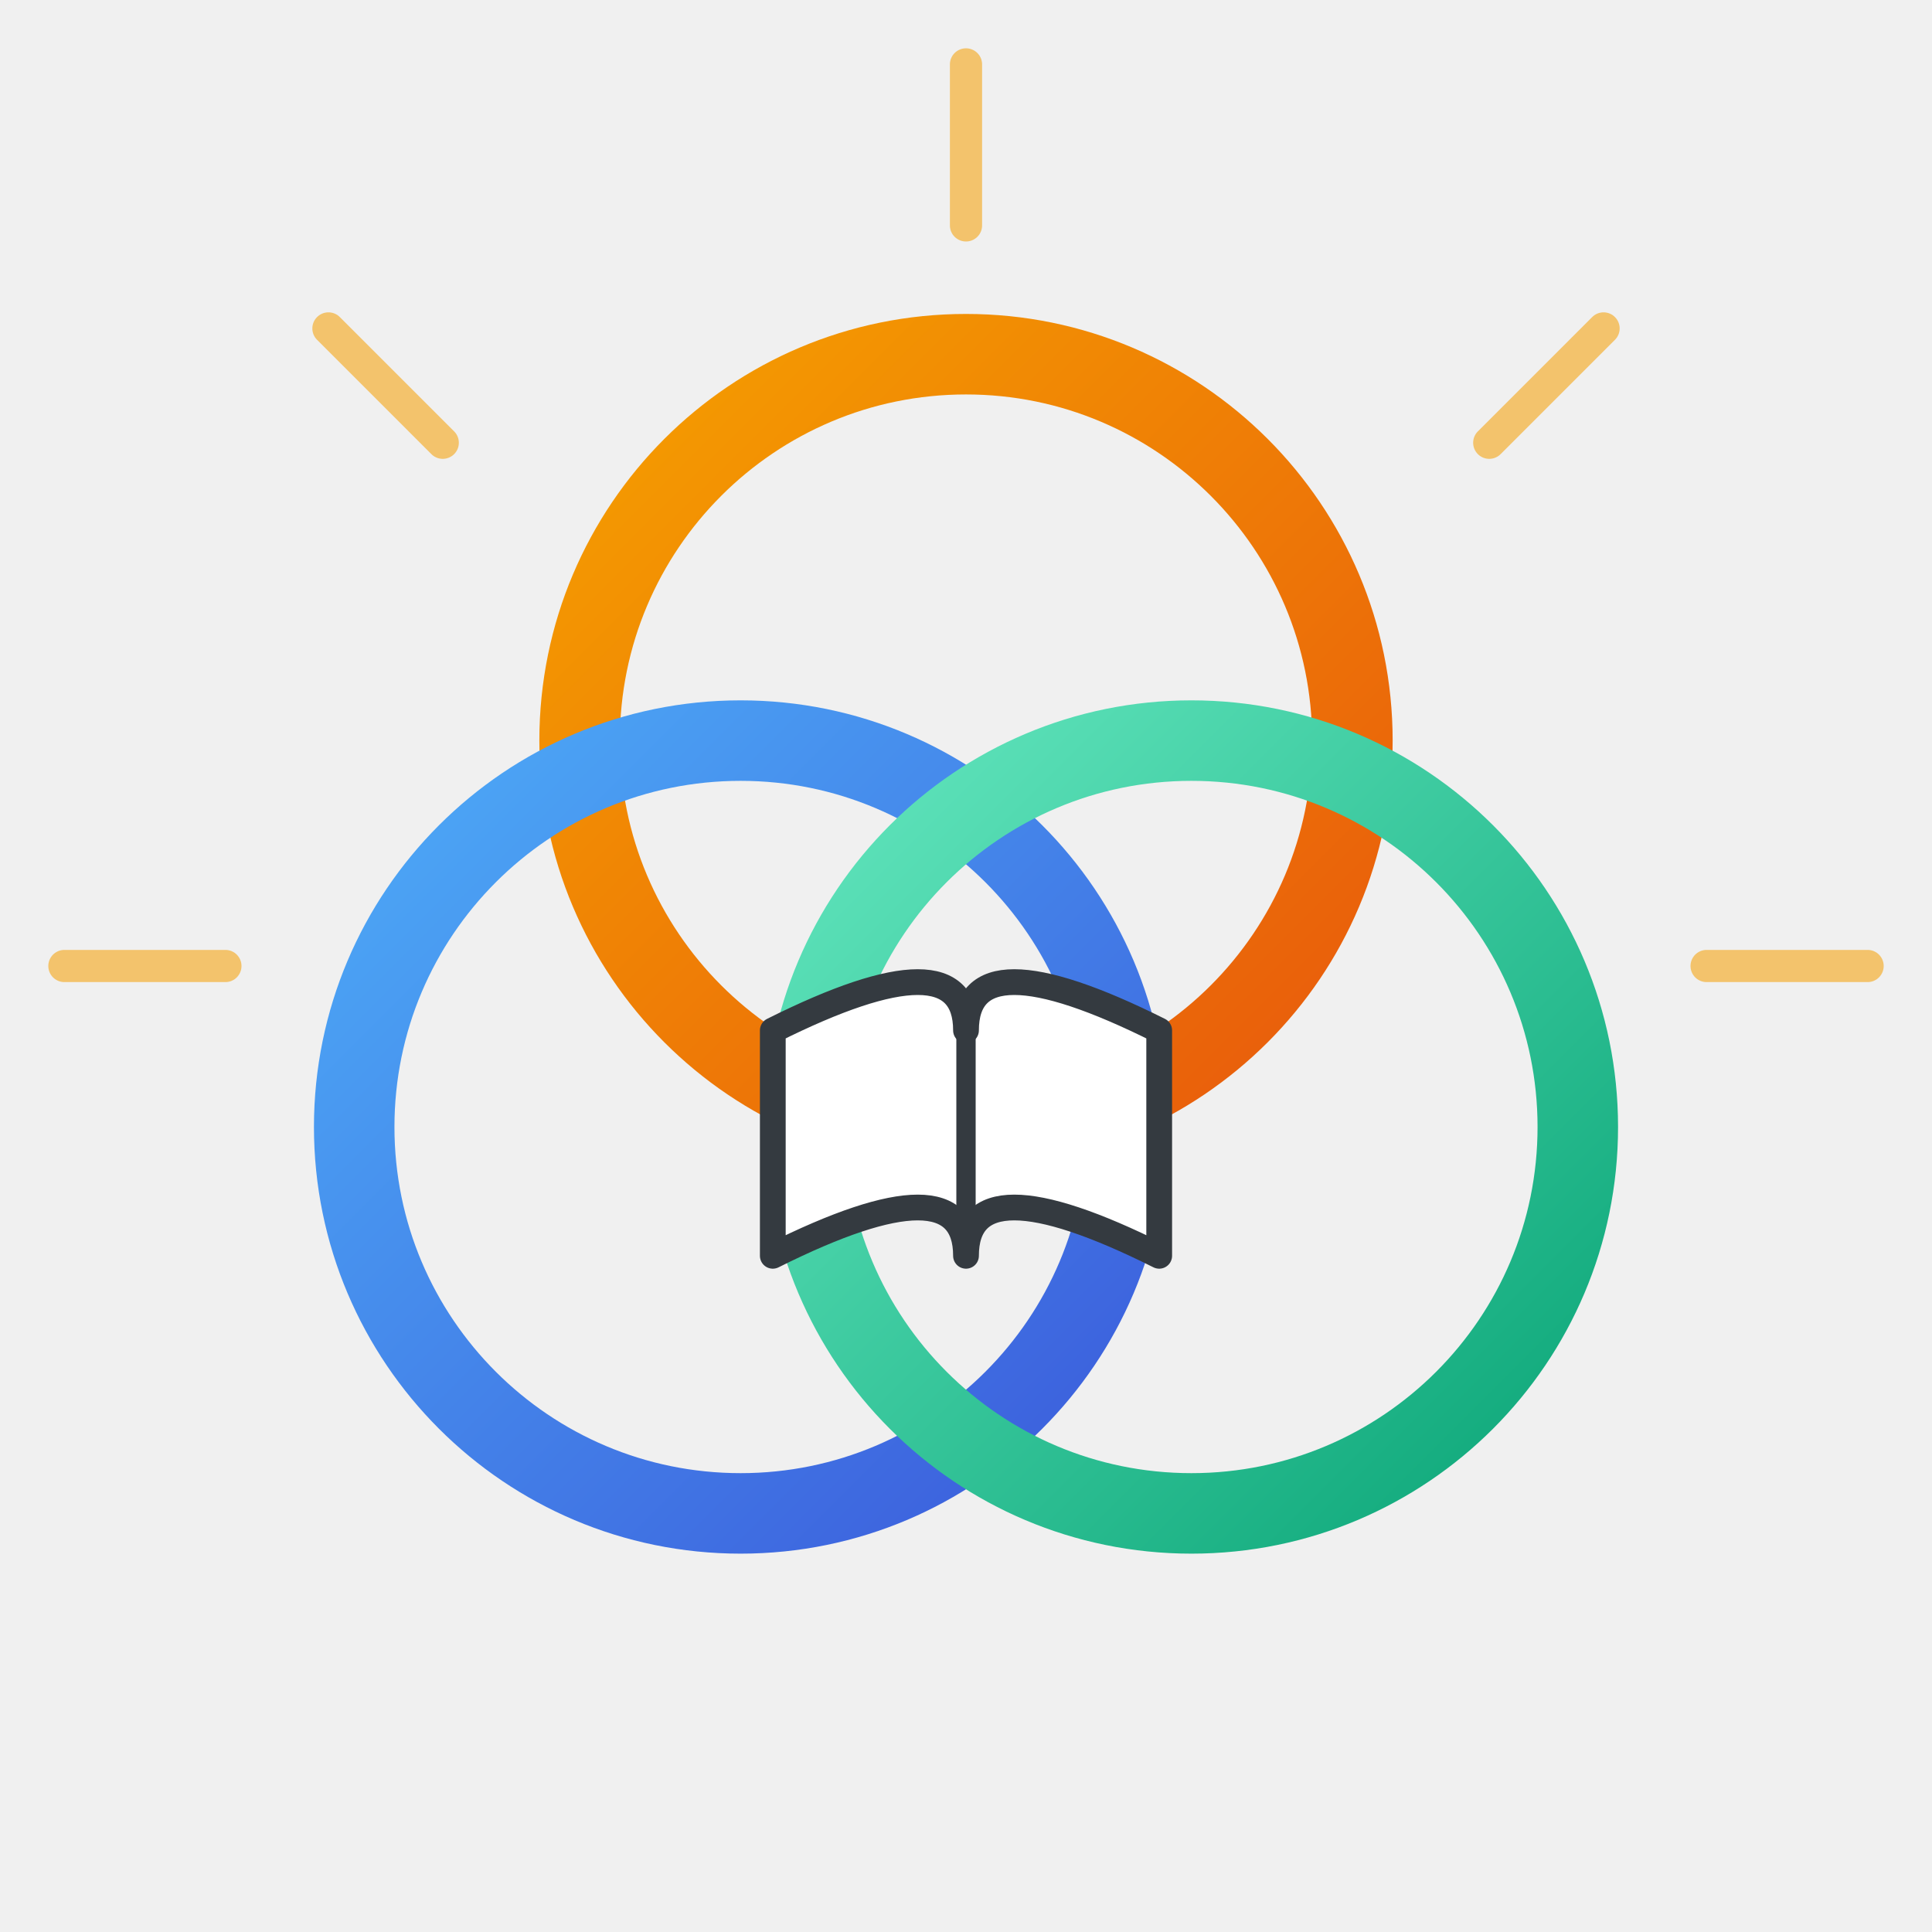
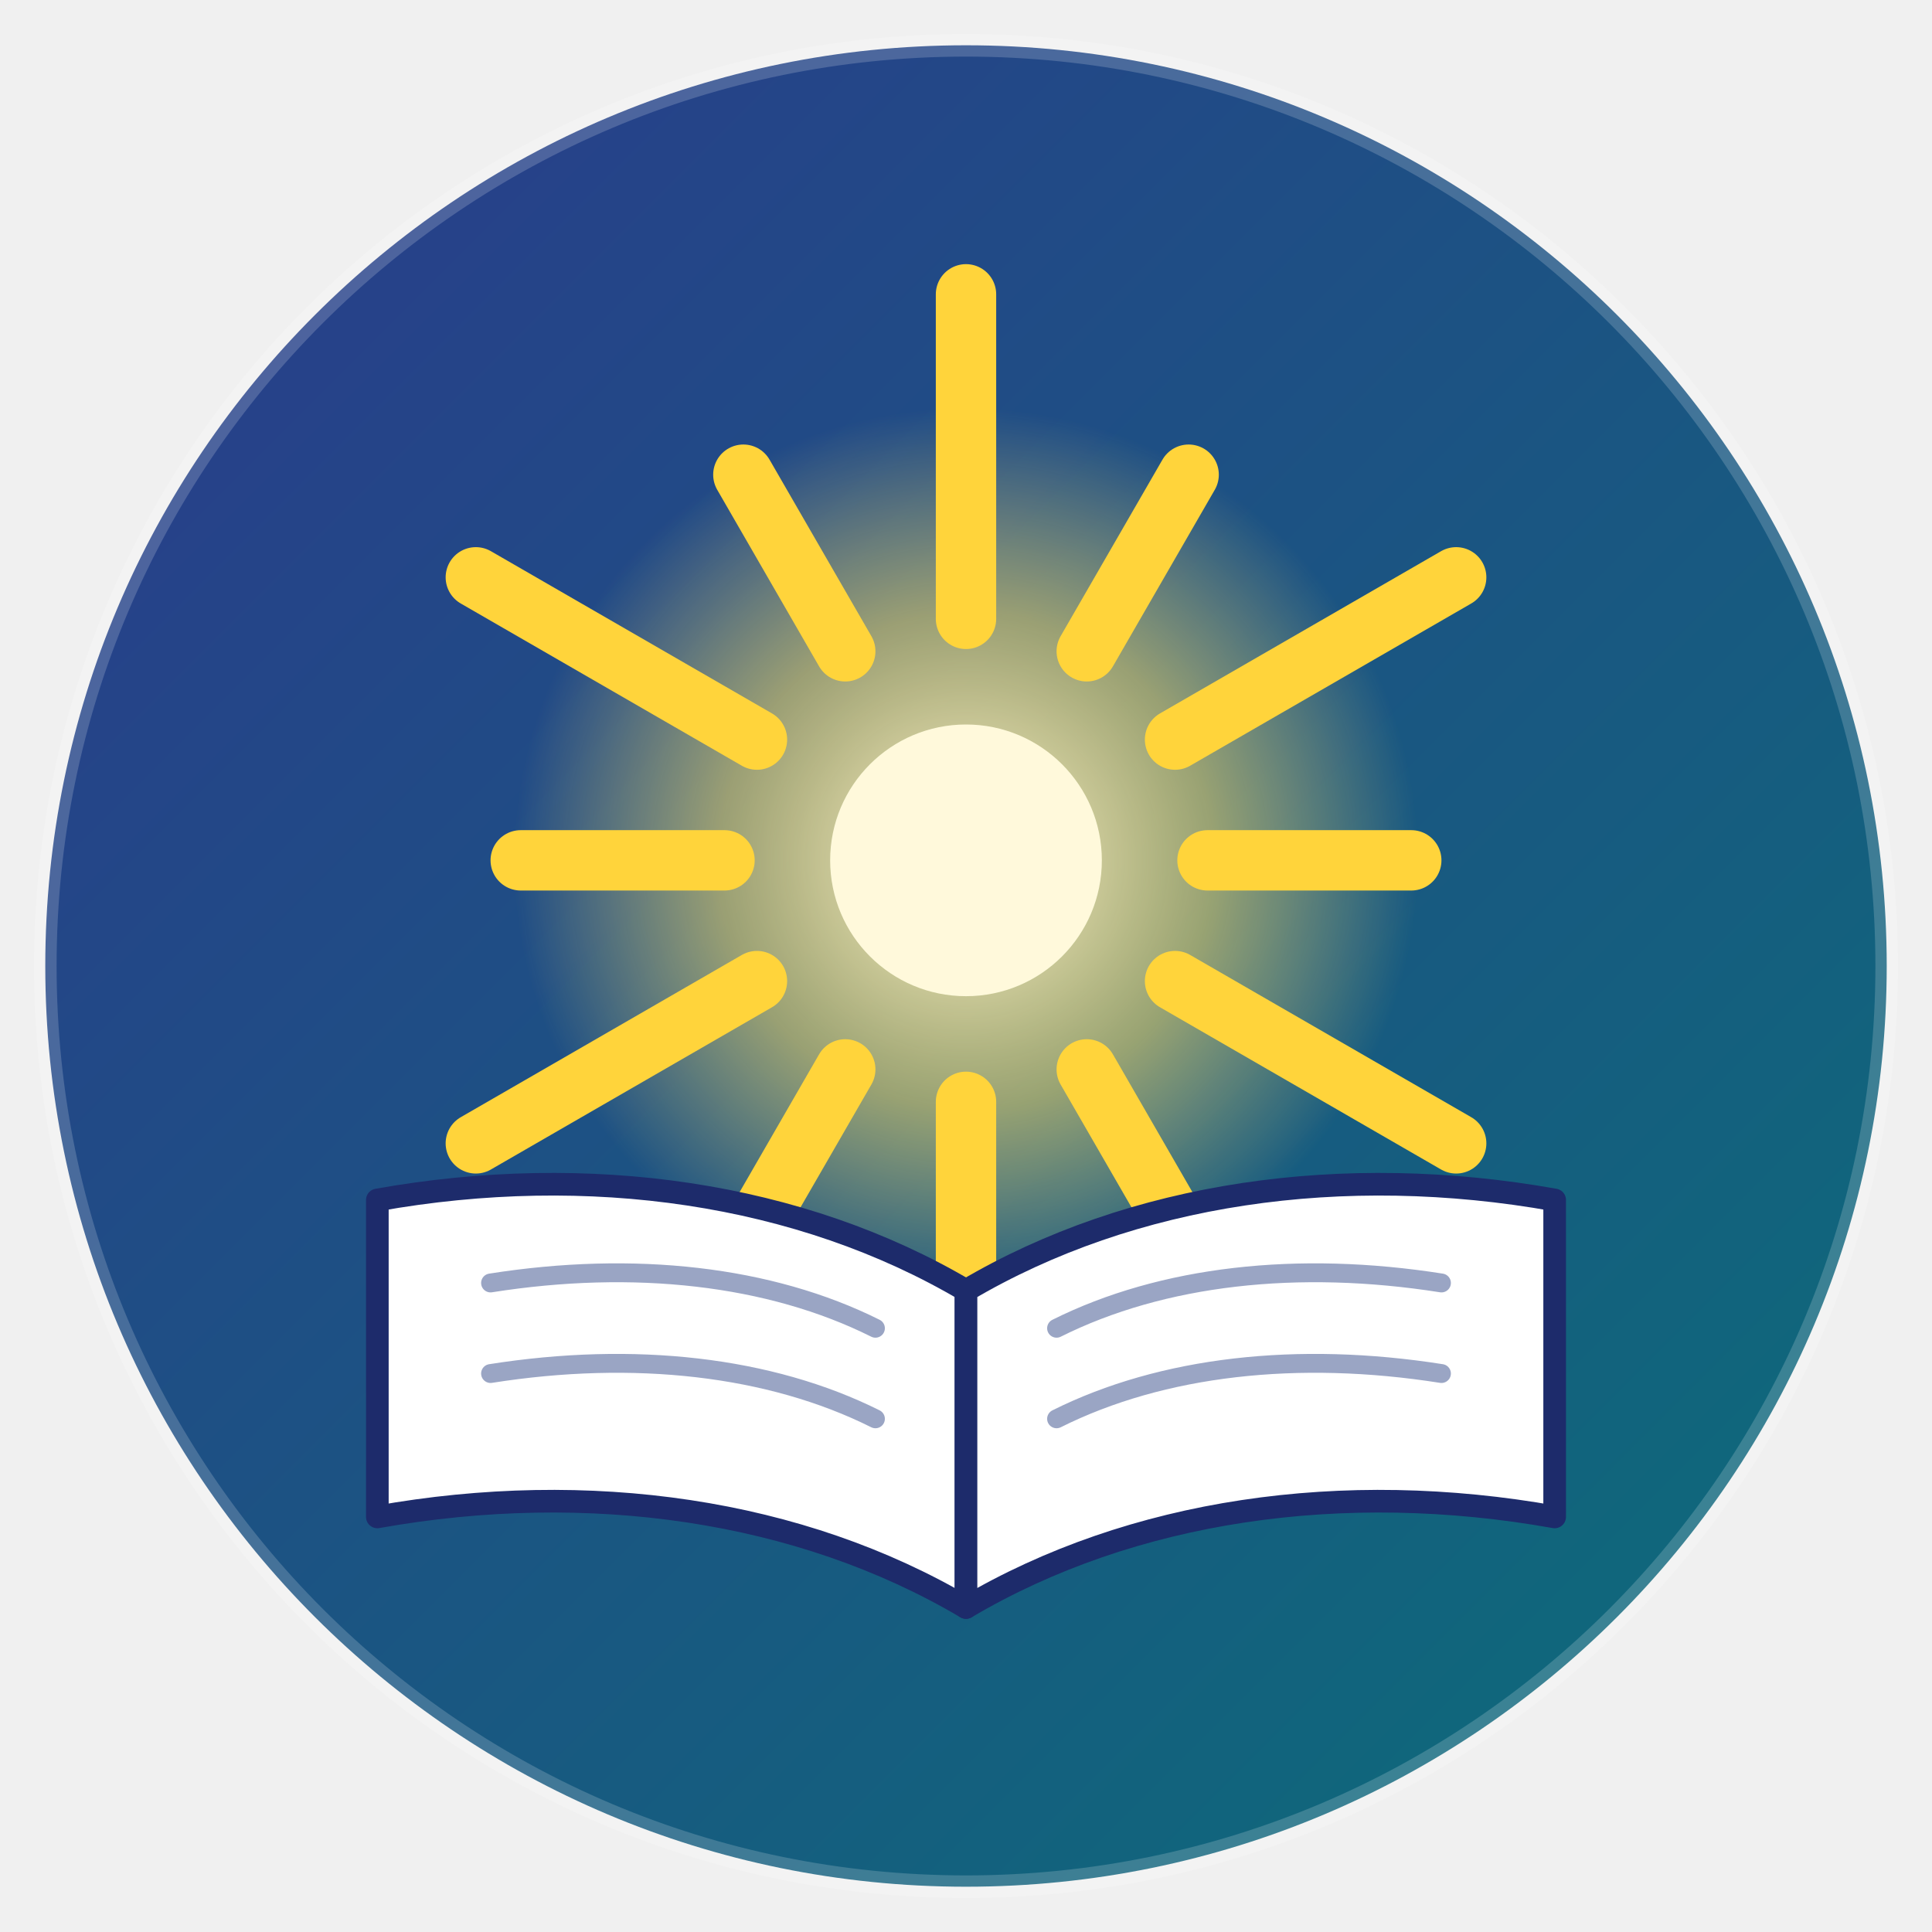
- <svg xmlns="http://www.w3.org/2000/svg" viewBox="0 0 120 120" role="img" aria-labelledby="t">
+ <svg xmlns="http://www.w3.org/2000/svg" viewBox="0 0 512 512" width="120" height="120" role="img" aria-labelledby="lt">
  <defs>
-     <linearGradient id="g1" x1="0" y1="0" x2="1" y2="1">
-       <stop offset="0" stop-color="#f59f00" />
-       <stop offset="1" stop-color="#e8590c" />
+     <linearGradient id="bg" x1="0" y1="0" x2="1" y2="1">
+       <stop offset="0" stop-color="#2b3a8c" />
+       <stop offset="1" stop-color="#0b6e79" />
    </linearGradient>
-     <linearGradient id="g2" x1="0" y1="0" x2="1" y2="1">
-       <stop offset="0" stop-color="#4dabf7" />
-       <stop offset="1" stop-color="#3b5bdb" />
-     </linearGradient>
-     <linearGradient id="g3" x1="0" y1="0" x2="1" y2="1">
-       <stop offset="0" stop-color="#63e6be" />
-       <stop offset="1" stop-color="#0ca678" />
-     </linearGradient>
+     <radialGradient id="glow" cx="0.5" cy="0.5" r="0.5">
+       <stop offset="0" stop-color="#fff9db" />
+       <stop offset="0.55" stop-color="#ffe066" stop-opacity="0.55" />
+       <stop offset="1" stop-color="#ffe066" stop-opacity="0" />
+     </radialGradient>
  </defs>
-   <g stroke-linecap="round" stroke="#f59f00" stroke-width="2" opacity="0.55">
-     <line x1="60" y1="4" x2="60" y2="14" />
-     <line x1="99.6" y1="20.4" x2="92.5" y2="27.5" />
-     <line x1="116" y1="60" x2="106" y2="60" />
-     <line x1="20.4" y1="20.4" x2="27.5" y2="27.5" />
-     <line x1="4" y1="60" x2="14" y2="60" />
+   <circle cx="256" cy="256" r="244" fill="url(#bg)" />
+   <circle cx="256" cy="256" r="244" fill="none" stroke="#ffffff" stroke-opacity="0.18" stroke-width="6" />
+   <circle cx="256" cy="228" r="120" fill="url(#glow)" />
+   <g stroke="#ffd43b" stroke-width="16" stroke-linecap="round">
+     <line x1="256.0" y1="164.0" x2="256.0" y2="78.0" />
+     <line x1="288.0" y1="172.6" x2="315.0" y2="125.8" />
+     <line x1="311.4" y1="196.0" x2="385.9" y2="153.0" />
+     <line x1="320.0" y1="228.0" x2="374.0" y2="228.0" />
+     <line x1="311.4" y1="260.0" x2="385.9" y2="303.0" />
+     <line x1="288.0" y1="283.4" x2="315.0" y2="330.2" />
+     <line x1="256.0" y1="292.0" x2="256.0" y2="378.0" />
+     <line x1="224.0" y1="283.4" x2="197.0" y2="330.2" />
+     <line x1="200.6" y1="260.0" x2="126.1" y2="303.0" />
+     <line x1="192.0" y1="228.0" x2="138.0" y2="228.0" />
+     <line x1="200.6" y1="196.0" x2="126.1" y2="153.0" />
+     <line x1="224.0" y1="172.6" x2="197.0" y2="125.8" />
  </g>
-   <g fill="none" stroke-width="5">
-     <circle cx="60" cy="46" r="24" stroke="url(#g1)" />
-     <circle cx="46" cy="70" r="24" stroke="url(#g2)" />
-     <circle cx="74" cy="70" r="24" stroke="url(#g3)" />
+   <circle cx="256" cy="228" r="36" fill="#fff9db" />
+   <g fill="#ffffff" stroke="#1d2b6b" stroke-width="6" stroke-linejoin="round">
+     <path d="M256,426 C212,400 156,392 100,402 L100,318 C156,308 212,316 256,342 Z" />
+     <path d="M256,426 C300,400 356,392 412,402 L412,318 C356,308 300,316 256,342 Z" />
  </g>
-   <path d="M48 64 q12 -6 12 0 q0 -6 12 0 v14 q-12 -6 -12 0 q0 -6 -12 0 z" fill="#fff" stroke="#343a40" stroke-width="1.6" stroke-linejoin="round" />
-   <line x1="60" y1="64" x2="60" y2="78" stroke="#343a40" stroke-width="1.2" />
+   <g fill="none" stroke="#9aa5c4" stroke-width="5" stroke-linecap="round">
+     <path d="M130,340 C168,334 204,338 232,352" />
+     <path d="M130,364 C168,358 204,362 232,376" />
+     <path d="M382,340 C344,334 308,338 280,352" />
+     <path d="M382,364 C344,358 308,362 280,376" />
+   </g>
</svg>
